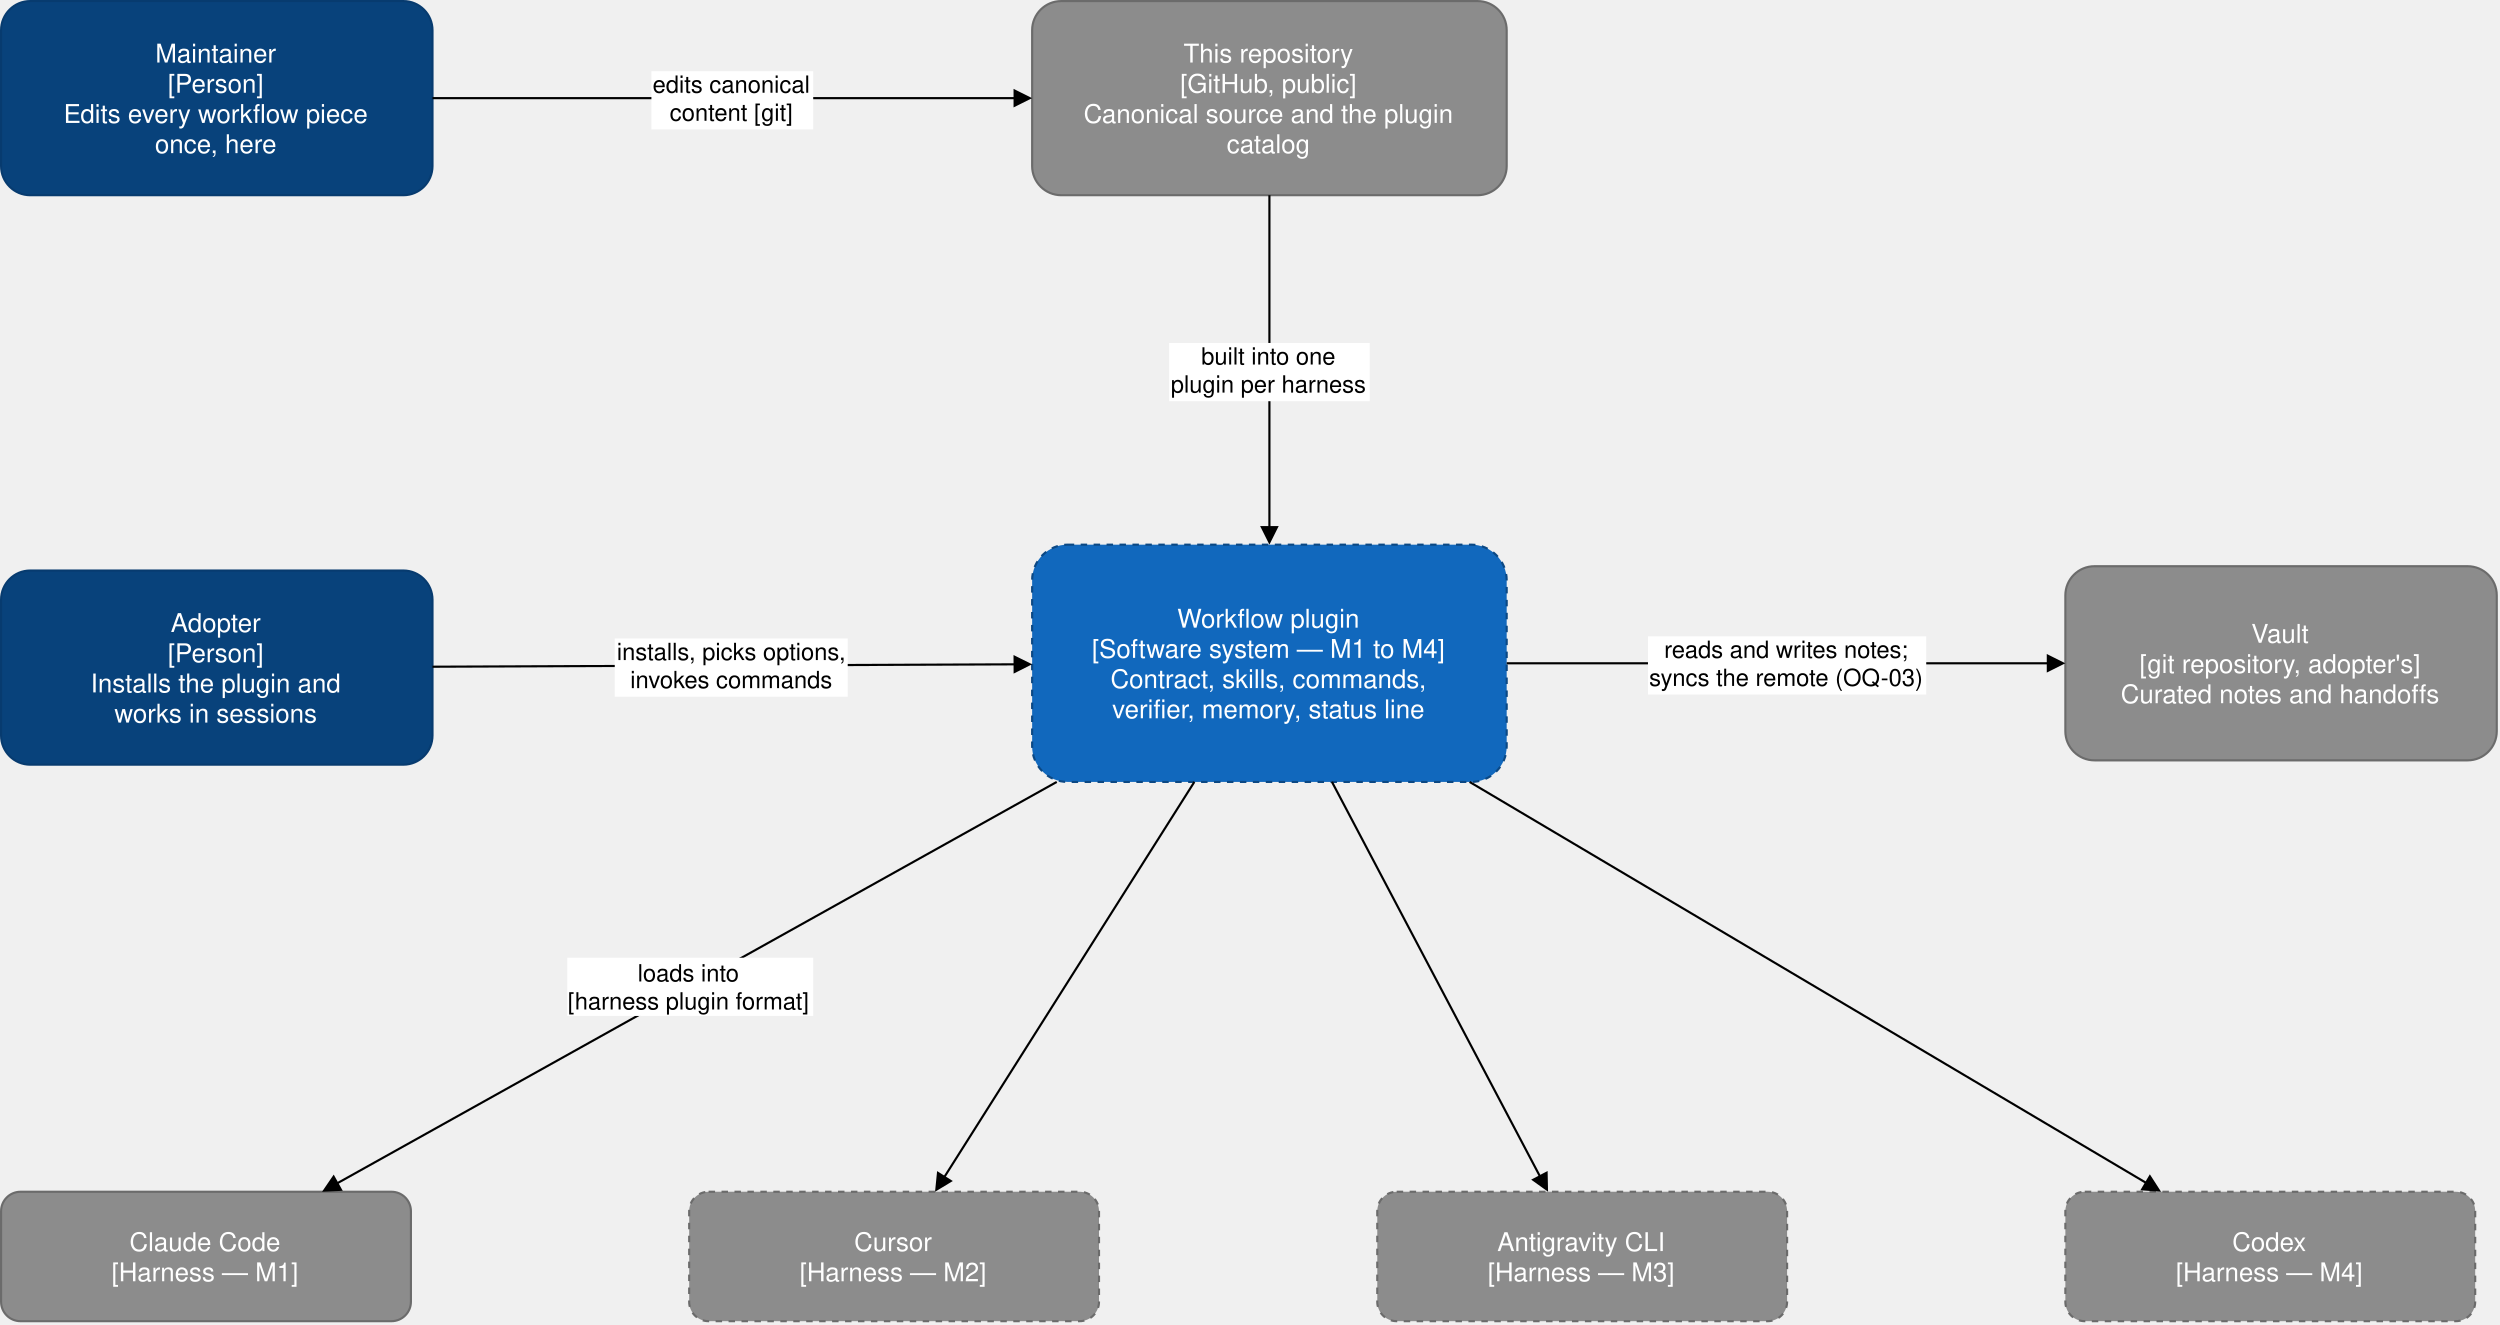
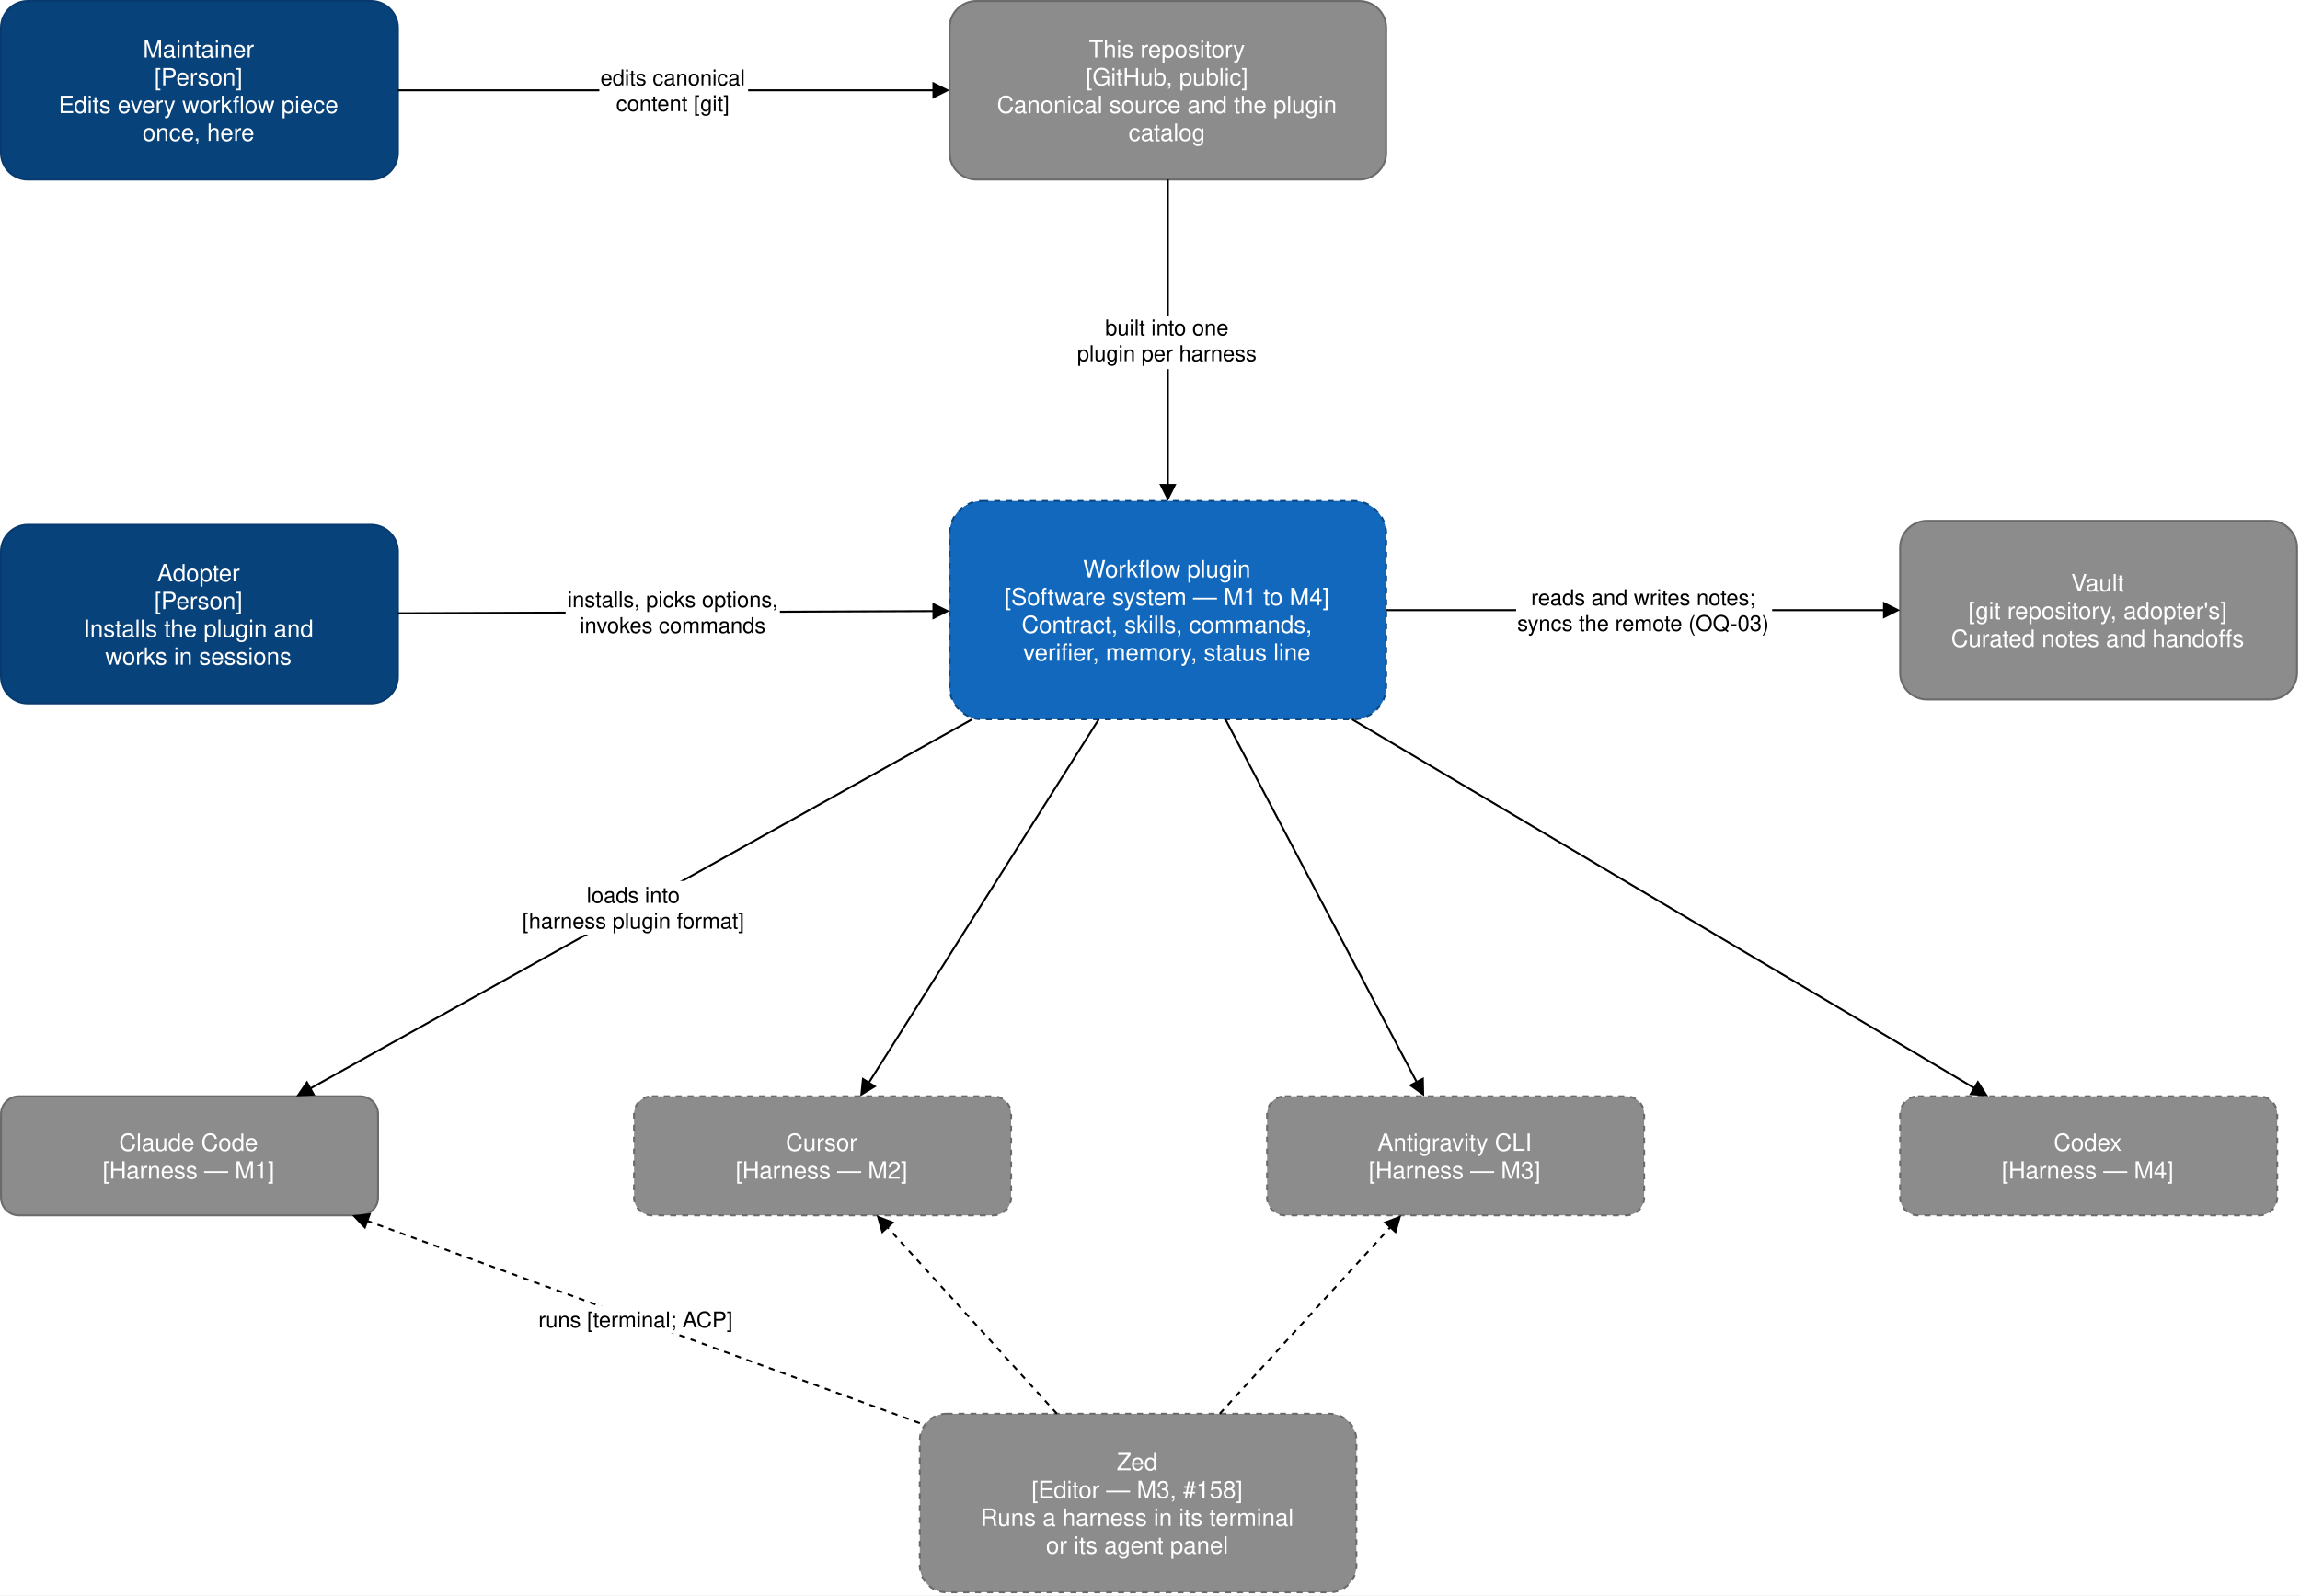
- <svg xmlns="http://www.w3.org/2000/svg" style="background: transparent; background-color: transparent; color-scheme: light;" version="1.1" width="1159px" height="614px" viewBox="0 0 1159 614" id="ge-svg-hb1WyORhxck95aqzEWlA" content="&lt;mxfile host=&quot;Electron&quot;&gt;&#10;  &lt;diagram name=&quot;Page-1&quot; id=&quot;0&quot;&gt;&#10;    &lt;mxGraphModel grid=&quot;0&quot; gridSize=&quot;10&quot; guides=&quot;1&quot; tooltips=&quot;1&quot; connect=&quot;1&quot; arrows=&quot;1&quot; fold=&quot;0&quot; page=&quot;0&quot; pageScale=&quot;1&quot; pageWidth=&quot;850&quot; pageHeight=&quot;1100&quot; background=&quot;#ffffff&quot; math=&quot;0&quot; shadow=&quot;0&quot;&gt;&#10;      &lt;root&gt;&#10;        &lt;mxCell id=&quot;0&quot; /&gt;&#10;        &lt;mxCell id=&quot;1&quot; parent=&quot;0&quot; /&gt;&#10;        &lt;mxCell id=&quot;c2&quot; parent=&quot;1&quot; style=&quot;rounded=1;fillColor=#08427b;fontColor=#ffffff;strokeColor=#073b6f;fontSize=12;html=0;&quot; value=&quot;Maintainer&amp;#xa;[Person]&amp;#xa;Edits every workflow piece&amp;#xa;once, here&quot; vertex=&quot;1&quot;&gt;&#10;          &lt;mxGeometry height=&quot;90&quot; width=&quot;200&quot; y=&quot;24&quot; as=&quot;geometry&quot; /&gt;&#10;        &lt;/mxCell&gt;&#10;        &lt;mxCell id=&quot;c3&quot; parent=&quot;1&quot; style=&quot;rounded=1;fillColor=#08427b;fontColor=#ffffff;strokeColor=#073b6f;fontSize=12;html=0;&quot; value=&quot;Adopter&amp;#xa;[Person]&amp;#xa;Installs the plugin and&amp;#xa;works in sessions&quot; vertex=&quot;1&quot;&gt;&#10;          &lt;mxGeometry height=&quot;90&quot; width=&quot;200&quot; y=&quot;288&quot; as=&quot;geometry&quot; /&gt;&#10;        &lt;/mxCell&gt;&#10;        &lt;mxCell id=&quot;c4&quot; parent=&quot;1&quot; style=&quot;rounded=1;fillColor=#8c8c8c;fontColor=#ffffff;strokeColor=#6b6b6b;fontSize=12;html=0;&quot; value=&quot;This repository&amp;#xa;[GitHub, public]&amp;#xa;Canonical source and the plugin&amp;#xa;catalog&quot; vertex=&quot;1&quot;&gt;&#10;          &lt;mxGeometry height=&quot;90&quot; width=&quot;220&quot; x=&quot;478&quot; y=&quot;24&quot; as=&quot;geometry&quot; /&gt;&#10;        &lt;/mxCell&gt;&#10;        &lt;mxCell id=&quot;c5&quot; parent=&quot;1&quot; style=&quot;rounded=1;fillColor=#1168bd;fontColor=#ffffff;strokeColor=#0b4884;fontSize=12;dashed=1;html=0;&quot; value=&quot;Workflow plugin&amp;#xa;[Software system — M1 to M4]&amp;#xa;Contract, skills, commands,&amp;#xa;verifier, memory, status line&quot; vertex=&quot;1&quot;&gt;&#10;          &lt;mxGeometry height=&quot;110&quot; width=&quot;220&quot; x=&quot;478&quot; y=&quot;276&quot; as=&quot;geometry&quot; /&gt;&#10;        &lt;/mxCell&gt;&#10;        &lt;mxCell id=&quot;c6&quot; parent=&quot;1&quot; style=&quot;rounded=1;fillColor=#8c8c8c;fontColor=#ffffff;strokeColor=#6b6b6b;fontSize=12;html=0;&quot; value=&quot;Claude Code&amp;#xa;[Harness — M1]&quot; vertex=&quot;1&quot;&gt;&#10;          &lt;mxGeometry height=&quot;60&quot; width=&quot;190&quot; y=&quot;576&quot; as=&quot;geometry&quot; /&gt;&#10;        &lt;/mxCell&gt;&#10;        &lt;mxCell id=&quot;c7&quot; parent=&quot;1&quot; style=&quot;rounded=1;fillColor=#8c8c8c;fontColor=#ffffff;strokeColor=#6b6b6b;fontSize=12;dashed=1;html=0;&quot; value=&quot;Cursor&amp;#xa;[Harness — M2]&quot; vertex=&quot;1&quot;&gt;&#10;          &lt;mxGeometry height=&quot;60&quot; width=&quot;190&quot; x=&quot;319&quot; y=&quot;576&quot; as=&quot;geometry&quot; /&gt;&#10;        &lt;/mxCell&gt;&#10;        &lt;mxCell id=&quot;c8&quot; parent=&quot;1&quot; style=&quot;rounded=1;fillColor=#8c8c8c;fontColor=#ffffff;strokeColor=#6b6b6b;fontSize=12;dashed=1;html=0;&quot; value=&quot;Antigravity CLI&amp;#xa;[Harness — M3]&quot; vertex=&quot;1&quot;&gt;&#10;          &lt;mxGeometry height=&quot;60&quot; width=&quot;190&quot; x=&quot;638&quot; y=&quot;576&quot; as=&quot;geometry&quot; /&gt;&#10;        &lt;/mxCell&gt;&#10;        &lt;mxCell id=&quot;c9&quot; parent=&quot;1&quot; style=&quot;rounded=1;fillColor=#8c8c8c;fontColor=#ffffff;strokeColor=#6b6b6b;fontSize=12;dashed=1;html=0;&quot; value=&quot;Codex&amp;#xa;[Harness — M4]&quot; vertex=&quot;1&quot;&gt;&#10;          &lt;mxGeometry height=&quot;60&quot; width=&quot;190&quot; x=&quot;957&quot; y=&quot;576&quot; as=&quot;geometry&quot; /&gt;&#10;        &lt;/mxCell&gt;&#10;        &lt;mxCell id=&quot;c11&quot; parent=&quot;1&quot; style=&quot;rounded=1;fillColor=#8c8c8c;fontColor=#ffffff;strokeColor=#6b6b6b;fontSize=12;html=0;&quot; value=&quot;Vault&amp;#xa;[git repository, adopter&amp;#39;s]&amp;#xa;Curated notes and handoffs&quot; vertex=&quot;1&quot;&gt;&#10;          &lt;mxGeometry height=&quot;90&quot; width=&quot;200&quot; x=&quot;957&quot; y=&quot;286&quot; as=&quot;geometry&quot; /&gt;&#10;        &lt;/mxCell&gt;&#10;        &lt;mxCell id=&quot;c12&quot; edge=&quot;1&quot; parent=&quot;1&quot; source=&quot;c2&quot; style=&quot;endArrow=block;endFill=1;html=0;fontSize=11;labelBackgroundColor=#ffffff;&quot; target=&quot;c4&quot; value=&quot;edits canonical&amp;#xa;content [git]&quot;&gt;&#10;          &lt;mxGeometry relative=&quot;1&quot; as=&quot;geometry&quot; /&gt;&#10;        &lt;/mxCell&gt;&#10;        &lt;mxCell id=&quot;c13&quot; edge=&quot;1&quot; parent=&quot;1&quot; source=&quot;c3&quot; style=&quot;endArrow=block;endFill=1;html=0;fontSize=11;labelBackgroundColor=#ffffff;&quot; target=&quot;c5&quot; value=&quot;installs, picks options,&amp;#xa;invokes commands&quot;&gt;&#10;          &lt;mxGeometry relative=&quot;1&quot; as=&quot;geometry&quot; /&gt;&#10;        &lt;/mxCell&gt;&#10;        &lt;mxCell id=&quot;c14&quot; edge=&quot;1&quot; parent=&quot;1&quot; source=&quot;c4&quot; style=&quot;endArrow=block;endFill=1;html=0;fontSize=11;labelBackgroundColor=#ffffff;&quot; target=&quot;c5&quot; value=&quot;built into one&amp;#xa;plugin per harness&quot;&gt;&#10;          &lt;mxGeometry relative=&quot;1&quot; as=&quot;geometry&quot; /&gt;&#10;        &lt;/mxCell&gt;&#10;        &lt;mxCell id=&quot;c15&quot; edge=&quot;1&quot; parent=&quot;1&quot; source=&quot;c5&quot; style=&quot;endArrow=block;endFill=1;html=0;fontSize=11;labelBackgroundColor=#ffffff;&quot; target=&quot;c6&quot; value=&quot;loads into&amp;#xa;[harness plugin format]&quot;&gt;&#10;          &lt;mxGeometry relative=&quot;1&quot; as=&quot;geometry&quot; /&gt;&#10;        &lt;/mxCell&gt;&#10;        &lt;mxCell id=&quot;c16&quot; edge=&quot;1&quot; parent=&quot;1&quot; source=&quot;c5&quot; style=&quot;endArrow=block;endFill=1;html=0;fontSize=11;labelBackgroundColor=#ffffff;&quot; target=&quot;c7&quot; value=&quot;&quot;&gt;&#10;          &lt;mxGeometry relative=&quot;1&quot; as=&quot;geometry&quot; /&gt;&#10;        &lt;/mxCell&gt;&#10;        &lt;mxCell id=&quot;c17&quot; edge=&quot;1&quot; parent=&quot;1&quot; source=&quot;c5&quot; style=&quot;endArrow=block;endFill=1;html=0;fontSize=11;labelBackgroundColor=#ffffff;&quot; target=&quot;c8&quot; value=&quot;&quot;&gt;&#10;          &lt;mxGeometry relative=&quot;1&quot; as=&quot;geometry&quot; /&gt;&#10;        &lt;/mxCell&gt;&#10;        &lt;mxCell id=&quot;c18&quot; edge=&quot;1&quot; parent=&quot;1&quot; source=&quot;c5&quot; style=&quot;endArrow=block;endFill=1;html=0;fontSize=11;labelBackgroundColor=#ffffff;&quot; target=&quot;c9&quot; value=&quot;&quot;&gt;&#10;          &lt;mxGeometry relative=&quot;1&quot; as=&quot;geometry&quot; /&gt;&#10;        &lt;/mxCell&gt;&#10;        &lt;mxCell id=&quot;c20&quot; edge=&quot;1&quot; parent=&quot;1&quot; source=&quot;c5&quot; style=&quot;endArrow=block;endFill=1;html=0;fontSize=11;labelBackgroundColor=#ffffff;&quot; target=&quot;c11&quot; value=&quot;reads and writes notes;&amp;#xa;syncs the remote (OQ-03)&quot;&gt;&#10;          &lt;mxGeometry relative=&quot;1&quot; as=&quot;geometry&quot; /&gt;&#10;        &lt;/mxCell&gt;&#10;      &lt;/root&gt;&#10;    &lt;/mxGraphModel&gt;&#10;  &lt;/diagram&gt;&#10;&lt;/mxfile&gt;&#10;">
-   <style type="text/css">@supports (color: light-dark(#000, #fff)) { #ge-svg-hb1WyORhxck95aqzEWlA { --ge-adaptive-fg: light-dark(#000000, var(--ge-light-color, #ffffff)); } }</style>
+ <svg xmlns="http://www.w3.org/2000/svg" style="background: #ffffff; background-color: #ffffff; color-scheme: light;" version="1.1" width="1159px" height="804px" viewBox="0 0 1159 804" content="&lt;mxfile host=&quot;Electron&quot;&gt;&#10;  &lt;diagram name=&quot;Page-1&quot; id=&quot;0&quot;&gt;&#10;    &lt;mxGraphModel grid=&quot;0&quot; gridSize=&quot;10&quot; guides=&quot;1&quot; tooltips=&quot;1&quot; connect=&quot;1&quot; arrows=&quot;1&quot; fold=&quot;0&quot; page=&quot;0&quot; pageScale=&quot;1&quot; pageWidth=&quot;850&quot; pageHeight=&quot;1100&quot; background=&quot;#ffffff&quot; math=&quot;0&quot; shadow=&quot;0&quot;&gt;&#10;      &lt;root&gt;&#10;        &lt;mxCell id=&quot;0&quot; /&gt;&#10;        &lt;mxCell id=&quot;1&quot; parent=&quot;0&quot; /&gt;&#10;        &lt;mxCell id=&quot;c2&quot; parent=&quot;1&quot; style=&quot;rounded=1;fillColor=#08427b;fontColor=#ffffff;strokeColor=#073b6f;fontSize=12;html=0;&quot; value=&quot;Maintainer&amp;#xa;[Person]&amp;#xa;Edits every workflow piece&amp;#xa;once, here&quot; vertex=&quot;1&quot;&gt;&#10;          &lt;mxGeometry height=&quot;90&quot; width=&quot;200&quot; y=&quot;24&quot; as=&quot;geometry&quot; /&gt;&#10;        &lt;/mxCell&gt;&#10;        &lt;mxCell id=&quot;c3&quot; parent=&quot;1&quot; style=&quot;rounded=1;fillColor=#08427b;fontColor=#ffffff;strokeColor=#073b6f;fontSize=12;html=0;&quot; value=&quot;Adopter&amp;#xa;[Person]&amp;#xa;Installs the plugin and&amp;#xa;works in sessions&quot; vertex=&quot;1&quot;&gt;&#10;          &lt;mxGeometry height=&quot;90&quot; width=&quot;200&quot; y=&quot;288&quot; as=&quot;geometry&quot; /&gt;&#10;        &lt;/mxCell&gt;&#10;        &lt;mxCell id=&quot;c4&quot; parent=&quot;1&quot; style=&quot;rounded=1;fillColor=#8c8c8c;fontColor=#ffffff;strokeColor=#6b6b6b;fontSize=12;html=0;&quot; value=&quot;This repository&amp;#xa;[GitHub, public]&amp;#xa;Canonical source and the plugin&amp;#xa;catalog&quot; vertex=&quot;1&quot;&gt;&#10;          &lt;mxGeometry height=&quot;90&quot; width=&quot;220&quot; x=&quot;478&quot; y=&quot;24&quot; as=&quot;geometry&quot; /&gt;&#10;        &lt;/mxCell&gt;&#10;        &lt;mxCell id=&quot;c5&quot; parent=&quot;1&quot; style=&quot;rounded=1;fillColor=#1168bd;fontColor=#ffffff;strokeColor=#0b4884;fontSize=12;dashed=1;html=0;&quot; value=&quot;Workflow plugin&amp;#xa;[Software system — M1 to M4]&amp;#xa;Contract, skills, commands,&amp;#xa;verifier, memory, status line&quot; vertex=&quot;1&quot;&gt;&#10;          &lt;mxGeometry height=&quot;110&quot; width=&quot;220&quot; x=&quot;478&quot; y=&quot;276&quot; as=&quot;geometry&quot; /&gt;&#10;        &lt;/mxCell&gt;&#10;        &lt;mxCell id=&quot;c6&quot; parent=&quot;1&quot; style=&quot;rounded=1;fillColor=#8c8c8c;fontColor=#ffffff;strokeColor=#6b6b6b;fontSize=12;html=0;&quot; value=&quot;Claude Code&amp;#xa;[Harness — M1]&quot; vertex=&quot;1&quot;&gt;&#10;          &lt;mxGeometry height=&quot;60&quot; width=&quot;190&quot; y=&quot;576&quot; as=&quot;geometry&quot; /&gt;&#10;        &lt;/mxCell&gt;&#10;        &lt;mxCell id=&quot;c7&quot; parent=&quot;1&quot; style=&quot;rounded=1;fillColor=#8c8c8c;fontColor=#ffffff;strokeColor=#6b6b6b;fontSize=12;dashed=1;html=0;&quot; value=&quot;Cursor&amp;#xa;[Harness — M2]&quot; vertex=&quot;1&quot;&gt;&#10;          &lt;mxGeometry height=&quot;60&quot; width=&quot;190&quot; x=&quot;319&quot; y=&quot;576&quot; as=&quot;geometry&quot; /&gt;&#10;        &lt;/mxCell&gt;&#10;        &lt;mxCell id=&quot;c8&quot; parent=&quot;1&quot; style=&quot;rounded=1;fillColor=#8c8c8c;fontColor=#ffffff;strokeColor=#6b6b6b;fontSize=12;dashed=1;html=0;&quot; value=&quot;Antigravity CLI&amp;#xa;[Harness — M3]&quot; vertex=&quot;1&quot;&gt;&#10;          &lt;mxGeometry height=&quot;60&quot; width=&quot;190&quot; x=&quot;638&quot; y=&quot;576&quot; as=&quot;geometry&quot; /&gt;&#10;        &lt;/mxCell&gt;&#10;        &lt;mxCell id=&quot;c9&quot; parent=&quot;1&quot; style=&quot;rounded=1;fillColor=#8c8c8c;fontColor=#ffffff;strokeColor=#6b6b6b;fontSize=12;dashed=1;html=0;&quot; value=&quot;Codex&amp;#xa;[Harness — M4]&quot; vertex=&quot;1&quot;&gt;&#10;          &lt;mxGeometry height=&quot;60&quot; width=&quot;190&quot; x=&quot;957&quot; y=&quot;576&quot; as=&quot;geometry&quot; /&gt;&#10;        &lt;/mxCell&gt;&#10;        &lt;mxCell id=&quot;c11&quot; parent=&quot;1&quot; style=&quot;rounded=1;fillColor=#8c8c8c;fontColor=#ffffff;strokeColor=#6b6b6b;fontSize=12;html=0;&quot; value=&quot;Vault&amp;#xa;[git repository, adopter&amp;#39;s]&amp;#xa;Curated notes and handoffs&quot; vertex=&quot;1&quot;&gt;&#10;          &lt;mxGeometry height=&quot;90&quot; width=&quot;200&quot; x=&quot;957&quot; y=&quot;286&quot; as=&quot;geometry&quot; /&gt;&#10;        &lt;/mxCell&gt;&#10;        &lt;mxCell id=&quot;c12&quot; edge=&quot;1&quot; parent=&quot;1&quot; source=&quot;c2&quot; style=&quot;endArrow=block;endFill=1;html=0;fontSize=11;labelBackgroundColor=#ffffff;&quot; target=&quot;c4&quot; value=&quot;edits canonical&amp;#xa;content [git]&quot;&gt;&#10;          &lt;mxGeometry relative=&quot;1&quot; as=&quot;geometry&quot; /&gt;&#10;        &lt;/mxCell&gt;&#10;        &lt;mxCell id=&quot;c13&quot; edge=&quot;1&quot; parent=&quot;1&quot; source=&quot;c3&quot; style=&quot;endArrow=block;endFill=1;html=0;fontSize=11;labelBackgroundColor=#ffffff;&quot; target=&quot;c5&quot; value=&quot;installs, picks options,&amp;#xa;invokes commands&quot;&gt;&#10;          &lt;mxGeometry relative=&quot;1&quot; as=&quot;geometry&quot; /&gt;&#10;        &lt;/mxCell&gt;&#10;        &lt;mxCell id=&quot;c14&quot; edge=&quot;1&quot; parent=&quot;1&quot; source=&quot;c4&quot; style=&quot;endArrow=block;endFill=1;html=0;fontSize=11;labelBackgroundColor=#ffffff;&quot; target=&quot;c5&quot; value=&quot;built into one&amp;#xa;plugin per harness&quot;&gt;&#10;          &lt;mxGeometry relative=&quot;1&quot; as=&quot;geometry&quot; /&gt;&#10;        &lt;/mxCell&gt;&#10;        &lt;mxCell id=&quot;c15&quot; edge=&quot;1&quot; parent=&quot;1&quot; source=&quot;c5&quot; style=&quot;endArrow=block;endFill=1;html=0;fontSize=11;labelBackgroundColor=#ffffff;&quot; target=&quot;c6&quot; value=&quot;loads into&amp;#xa;[harness plugin format]&quot;&gt;&#10;          &lt;mxGeometry relative=&quot;1&quot; as=&quot;geometry&quot; /&gt;&#10;        &lt;/mxCell&gt;&#10;        &lt;mxCell id=&quot;c16&quot; edge=&quot;1&quot; parent=&quot;1&quot; source=&quot;c5&quot; style=&quot;endArrow=block;endFill=1;html=0;fontSize=11;labelBackgroundColor=#ffffff;&quot; target=&quot;c7&quot; value=&quot;&quot;&gt;&#10;          &lt;mxGeometry relative=&quot;1&quot; as=&quot;geometry&quot; /&gt;&#10;        &lt;/mxCell&gt;&#10;        &lt;mxCell id=&quot;c17&quot; edge=&quot;1&quot; parent=&quot;1&quot; source=&quot;c5&quot; style=&quot;endArrow=block;endFill=1;html=0;fontSize=11;labelBackgroundColor=#ffffff;&quot; target=&quot;c8&quot; value=&quot;&quot;&gt;&#10;          &lt;mxGeometry relative=&quot;1&quot; as=&quot;geometry&quot; /&gt;&#10;        &lt;/mxCell&gt;&#10;        &lt;mxCell id=&quot;c18&quot; edge=&quot;1&quot; parent=&quot;1&quot; source=&quot;c5&quot; style=&quot;endArrow=block;endFill=1;html=0;fontSize=11;labelBackgroundColor=#ffffff;&quot; target=&quot;c9&quot; value=&quot;&quot;&gt;&#10;          &lt;mxGeometry relative=&quot;1&quot; as=&quot;geometry&quot; /&gt;&#10;        &lt;/mxCell&gt;&#10;        &lt;mxCell id=&quot;c20&quot; edge=&quot;1&quot; parent=&quot;1&quot; source=&quot;c5&quot; style=&quot;endArrow=block;endFill=1;html=0;fontSize=11;labelBackgroundColor=#ffffff;&quot; target=&quot;c11&quot; value=&quot;reads and writes notes;&amp;#xa;syncs the remote (OQ-03)&quot;&gt;&#10;          &lt;mxGeometry relative=&quot;1&quot; as=&quot;geometry&quot; /&gt;&#10;        &lt;/mxCell&gt;&#10;        &lt;mxCell id=&quot;c21&quot; parent=&quot;1&quot; style=&quot;rounded=1;fillColor=#8c8c8c;fontColor=#ffffff;strokeColor=#6b6b6b;fontSize=12;dashed=1;html=0;&quot; value=&quot;Zed&amp;#xa;[Editor — M3, #158]&amp;#xa;Runs a harness in its terminal&amp;#xa;or its agent panel&quot; vertex=&quot;1&quot;&gt;&#10;          &lt;mxGeometry height=&quot;90&quot; width=&quot;220&quot; x=&quot;463&quot; y=&quot;736&quot; as=&quot;geometry&quot; /&gt;&#10;        &lt;/mxCell&gt;&#10;        &lt;mxCell id=&quot;c22&quot; edge=&quot;1&quot; parent=&quot;1&quot; source=&quot;c21&quot; style=&quot;endArrow=block;endFill=1;html=0;fontSize=11;labelBackgroundColor=#ffffff;dashed=1;&quot; target=&quot;c6&quot; value=&quot;runs [terminal; ACP]&quot;&gt;&#10;          &lt;mxGeometry relative=&quot;1&quot; as=&quot;geometry&quot; /&gt;&#10;        &lt;/mxCell&gt;&#10;        &lt;mxCell id=&quot;c23&quot; edge=&quot;1&quot; parent=&quot;1&quot; source=&quot;c21&quot; style=&quot;endArrow=block;endFill=1;html=0;fontSize=11;labelBackgroundColor=#ffffff;dashed=1;&quot; target=&quot;c7&quot; value=&quot;&quot;&gt;&#10;          &lt;mxGeometry relative=&quot;1&quot; as=&quot;geometry&quot; /&gt;&#10;        &lt;/mxCell&gt;&#10;        &lt;mxCell id=&quot;c24&quot; edge=&quot;1&quot; parent=&quot;1&quot; source=&quot;c21&quot; style=&quot;endArrow=block;endFill=1;html=0;fontSize=11;labelBackgroundColor=#ffffff;dashed=1;&quot; target=&quot;c8&quot; value=&quot;&quot;&gt;&#10;          &lt;mxGeometry relative=&quot;1&quot; as=&quot;geometry&quot; /&gt;&#10;        &lt;/mxCell&gt;&#10;      &lt;/root&gt;&#10;    &lt;/mxGraphModel&gt;&#10;  &lt;/diagram&gt;&#10;&lt;/mxfile&gt;&#10;">
  <defs />
+   <rect fill="#ffffff" width="100%" height="100%" x="0" y="0" style="fill: rgb(255, 255, 255);" />
  <g>
    <g data-cell-id="0">
      <g data-cell-id="1">
        <g data-cell-id="c2">
          <g transform="translate(0.5,0.5)">
-             <rect x="0" y="0" width="200" height="90" rx="13.5" ry="13.5" fill="#08427b" stroke="#073b6f" pointer-events="all" style="fill: light-dark(rgb(8, 66, 123), rgb(144, 194, 243)); stroke: light-dark(rgb(7, 59, 111), rgb(154, 199, 243));" />
-           </g>
-           <g>
-             <g fill="#ffffff" font-family="Helvetica" text-anchor="middle" font-size="12px" style="fill: light-dark(rgb(255, 255, 255), rgb(18, 18, 18));">
+             <rect x="0" y="0" width="200" height="90" rx="13.5" ry="13.5" fill="#08427b" stroke="#073b6f" pointer-events="all" style="fill: rgb(8, 66, 123); stroke: rgb(7, 59, 111);" />
+           </g>
+           <g>
+             <g fill="#ffffff" font-family="Helvetica" text-anchor="middle" font-size="12px" style="fill: rgb(255, 255, 255);">
              <text x="100" y="29">Maintainer</text>
              <text x="100" y="43">[Person]</text>
              <text x="100" y="57">Edits every workflow piece</text>
              <text x="100" y="71">once, here</text>
            </g>
          </g>
        </g>
        <g data-cell-id="c3">
          <g transform="translate(0.5,0.5)">
-             <rect x="0" y="264" width="200" height="90" rx="13.5" ry="13.5" fill="#08427b" stroke="#073b6f" pointer-events="all" style="fill: light-dark(rgb(8, 66, 123), rgb(144, 194, 243)); stroke: light-dark(rgb(7, 59, 111), rgb(154, 199, 243));" />
-           </g>
-           <g>
-             <g fill="#ffffff" font-family="Helvetica" text-anchor="middle" font-size="12px" style="fill: light-dark(rgb(255, 255, 255), rgb(18, 18, 18));">
+             <rect x="0" y="264" width="200" height="90" rx="13.5" ry="13.5" fill="#08427b" stroke="#073b6f" pointer-events="all" style="fill: rgb(8, 66, 123); stroke: rgb(7, 59, 111);" />
+           </g>
+           <g>
+             <g fill="#ffffff" font-family="Helvetica" text-anchor="middle" font-size="12px" style="fill: rgb(255, 255, 255);">
              <text x="100" y="293">Adopter</text>
              <text x="100" y="307">[Person]</text>
              <text x="100" y="321">Installs the plugin and</text>
              <text x="100" y="335">works in sessions</text>
            </g>
          </g>
        </g>
        <g data-cell-id="c4">
          <g transform="translate(0.5,0.5)">
-             <rect x="478" y="0" width="220" height="90" rx="13.5" ry="13.5" fill="#8c8c8c" stroke="#6b6b6b" pointer-events="all" style="fill: light-dark(rgb(140, 140, 140), rgb(117, 117, 117)); stroke: light-dark(rgb(107, 107, 107), rgb(145, 145, 145));" />
-           </g>
-           <g>
-             <g fill="#ffffff" font-family="Helvetica" text-anchor="middle" font-size="12px" style="fill: light-dark(rgb(255, 255, 255), rgb(18, 18, 18));">
+             <rect x="478" y="0" width="220" height="90" rx="13.5" ry="13.5" fill="#8c8c8c" stroke="#6b6b6b" pointer-events="all" style="fill: rgb(140, 140, 140); stroke: rgb(107, 107, 107);" />
+           </g>
+           <g>
+             <g fill="#ffffff" font-family="Helvetica" text-anchor="middle" font-size="12px" style="fill: rgb(255, 255, 255);">
              <text x="588" y="29">This repository</text>
              <text x="588" y="43">[GitHub, public]</text>
              <text x="588" y="57">Canonical source and the plugin</text>
              <text x="588" y="71">catalog</text>
            </g>
          </g>
        </g>
        <g data-cell-id="c5">
          <g transform="translate(0.5,0.5)">
-             <rect x="478" y="252" width="220" height="110" rx="16.5" ry="16.5" fill="#1168bd" stroke="#0b4884" stroke-dasharray="3 3" pointer-events="all" style="fill: light-dark(rgb(17, 104, 189), rgb(94, 169, 242)); stroke: light-dark(rgb(11, 72, 132), rgb(137, 190, 241));" />
-           </g>
-           <g>
-             <g fill="#ffffff" font-family="Helvetica" text-anchor="middle" font-size="12px" style="fill: light-dark(rgb(255, 255, 255), rgb(18, 18, 18));">
+             <rect x="478" y="252" width="220" height="110" rx="16.5" ry="16.5" fill="#1168bd" stroke="#0b4884" stroke-dasharray="3 3" pointer-events="all" style="fill: rgb(17, 104, 189); stroke: rgb(11, 72, 132);" />
+           </g>
+           <g>
+             <g fill="#ffffff" font-family="Helvetica" text-anchor="middle" font-size="12px" style="fill: rgb(255, 255, 255);">
              <text x="588" y="291">Workflow plugin</text>
              <text x="588" y="305">[Software system — M1 to M4]</text>
              <text x="588" y="319">Contract, skills, commands,</text>
              <text x="588" y="333">verifier, memory, status line</text>
            </g>
          </g>
        </g>
        <g data-cell-id="c6">
          <g transform="translate(0.5,0.5)">
-             <rect x="0" y="552" width="190" height="60" rx="9" ry="9" fill="#8c8c8c" stroke="#6b6b6b" pointer-events="all" style="fill: light-dark(rgb(140, 140, 140), rgb(117, 117, 117)); stroke: light-dark(rgb(107, 107, 107), rgb(145, 145, 145));" />
-           </g>
-           <g>
-             <g fill="#ffffff" font-family="Helvetica" text-anchor="middle" font-size="12px" style="fill: light-dark(rgb(255, 255, 255), rgb(18, 18, 18));">
+             <rect x="0" y="552" width="190" height="60" rx="9" ry="9" fill="#8c8c8c" stroke="#6b6b6b" pointer-events="all" style="fill: rgb(140, 140, 140); stroke: rgb(107, 107, 107);" />
+           </g>
+           <g>
+             <g fill="#ffffff" font-family="Helvetica" text-anchor="middle" font-size="12px" style="fill: rgb(255, 255, 255);">
              <text x="95" y="580">Claude Code</text>
              <text x="95" y="594">[Harness — M1]</text>
            </g>
          </g>
        </g>
        <g data-cell-id="c7">
          <g transform="translate(0.5,0.5)">
-             <rect x="319" y="552" width="190" height="60" rx="9" ry="9" fill="#8c8c8c" stroke="#6b6b6b" stroke-dasharray="3 3" pointer-events="all" style="fill: light-dark(rgb(140, 140, 140), rgb(117, 117, 117)); stroke: light-dark(rgb(107, 107, 107), rgb(145, 145, 145));" />
-           </g>
-           <g>
-             <g fill="#ffffff" font-family="Helvetica" text-anchor="middle" font-size="12px" style="fill: light-dark(rgb(255, 255, 255), rgb(18, 18, 18));">
+             <rect x="319" y="552" width="190" height="60" rx="9" ry="9" fill="#8c8c8c" stroke="#6b6b6b" stroke-dasharray="3 3" pointer-events="all" style="fill: rgb(140, 140, 140); stroke: rgb(107, 107, 107);" />
+           </g>
+           <g>
+             <g fill="#ffffff" font-family="Helvetica" text-anchor="middle" font-size="12px" style="fill: rgb(255, 255, 255);">
              <text x="414" y="580">Cursor</text>
              <text x="414" y="594">[Harness — M2]</text>
            </g>
          </g>
        </g>
        <g data-cell-id="c8">
          <g transform="translate(0.5,0.5)">
-             <rect x="638" y="552" width="190" height="60" rx="9" ry="9" fill="#8c8c8c" stroke="#6b6b6b" stroke-dasharray="3 3" pointer-events="all" style="fill: light-dark(rgb(140, 140, 140), rgb(117, 117, 117)); stroke: light-dark(rgb(107, 107, 107), rgb(145, 145, 145));" />
-           </g>
-           <g>
-             <g fill="#ffffff" font-family="Helvetica" text-anchor="middle" font-size="12px" style="fill: light-dark(rgb(255, 255, 255), rgb(18, 18, 18));">
+             <rect x="638" y="552" width="190" height="60" rx="9" ry="9" fill="#8c8c8c" stroke="#6b6b6b" stroke-dasharray="3 3" pointer-events="all" style="fill: rgb(140, 140, 140); stroke: rgb(107, 107, 107);" />
+           </g>
+           <g>
+             <g fill="#ffffff" font-family="Helvetica" text-anchor="middle" font-size="12px" style="fill: rgb(255, 255, 255);">
              <text x="733" y="580">Antigravity CLI</text>
              <text x="733" y="594">[Harness — M3]</text>
            </g>
          </g>
        </g>
        <g data-cell-id="c9">
          <g transform="translate(0.5,0.5)">
-             <rect x="957" y="552" width="190" height="60" rx="9" ry="9" fill="#8c8c8c" stroke="#6b6b6b" stroke-dasharray="3 3" pointer-events="all" style="fill: light-dark(rgb(140, 140, 140), rgb(117, 117, 117)); stroke: light-dark(rgb(107, 107, 107), rgb(145, 145, 145));" />
-           </g>
-           <g>
-             <g fill="#ffffff" font-family="Helvetica" text-anchor="middle" font-size="12px" style="fill: light-dark(rgb(255, 255, 255), rgb(18, 18, 18));">
+             <rect x="957" y="552" width="190" height="60" rx="9" ry="9" fill="#8c8c8c" stroke="#6b6b6b" stroke-dasharray="3 3" pointer-events="all" style="fill: rgb(140, 140, 140); stroke: rgb(107, 107, 107);" />
+           </g>
+           <g>
+             <g fill="#ffffff" font-family="Helvetica" text-anchor="middle" font-size="12px" style="fill: rgb(255, 255, 255);">
              <text x="1052" y="580">Codex</text>
              <text x="1052" y="594">[Harness — M4]</text>
            </g>
          </g>
        </g>
        <g data-cell-id="c11">
          <g transform="translate(0.5,0.5)">
-             <rect x="957" y="262" width="200" height="90" rx="13.5" ry="13.5" fill="#8c8c8c" stroke="#6b6b6b" pointer-events="all" style="fill: light-dark(rgb(140, 140, 140), rgb(117, 117, 117)); stroke: light-dark(rgb(107, 107, 107), rgb(145, 145, 145));" />
-           </g>
-           <g>
-             <g fill="#ffffff" font-family="Helvetica" text-anchor="middle" font-size="12px" style="fill: light-dark(rgb(255, 255, 255), rgb(18, 18, 18));">
+             <rect x="957" y="262" width="200" height="90" rx="13.5" ry="13.5" fill="#8c8c8c" stroke="#6b6b6b" pointer-events="all" style="fill: rgb(140, 140, 140); stroke: rgb(107, 107, 107);" />
+           </g>
+           <g>
+             <g fill="#ffffff" font-family="Helvetica" text-anchor="middle" font-size="12px" style="fill: rgb(255, 255, 255);">
              <text x="1057" y="298">Vault</text>
              <text x="1057" y="312">[git repository, adopter's]</text>
              <text x="1057" y="326">Curated notes and handoffs</text>
            </g>
          </g>
        </g>
        <g data-cell-id="c12">
          <g transform="translate(0.5,0.5)">
-             <path d="M 200 45 L 469.88 45" fill="none" stroke="#000000" stroke-miterlimit="10" pointer-events="stroke" style="stroke: var(--ge-adaptive-fg, #000000);" />
-             <path d="M 476.88 45 L 469.88 48.5 L 469.88 41.5 Z" fill="#000000" stroke="#000000" stroke-miterlimit="10" pointer-events="all" style="fill: var(--ge-adaptive-fg, #000000); stroke: var(--ge-adaptive-fg, #000000);" />
-           </g>
-           <g>
-             <g fill="#000000" font-family="Helvetica" text-anchor="middle" font-size="11px" style="fill: var(--ge-adaptive-fg, #000000);">
-               <rect fill="#ffffff" stroke="none" x="302" y="33" width="75" height="27" stroke-width="0" style="fill: light-dark(rgb(255, 255, 255), rgb(18, 18, 18));" />
+             <path d="M 200 45 L 469.88 45" fill="none" stroke="#000000" stroke-miterlimit="10" pointer-events="stroke" style="stroke: rgb(0, 0, 0);" />
+             <path d="M 476.88 45 L 469.88 48.5 L 469.88 41.5 Z" fill="#000000" stroke="#000000" stroke-miterlimit="10" pointer-events="all" style="fill: rgb(0, 0, 0); stroke: rgb(0, 0, 0);" />
+           </g>
+           <g>
+             <g fill="#000000" font-family="Helvetica" text-anchor="middle" font-size="11px" style="fill: rgb(0, 0, 0);">
+               <rect fill="#ffffff" stroke="none" x="302" y="33" width="75" height="27" stroke-width="0" style="fill: rgb(255, 255, 255);" />
              <text x="339" y="43">edits canonical</text>
              <text x="339" y="56">content [git]</text>
            </g>
          </g>
        </g>
        <g data-cell-id="c13">
          <g transform="translate(0.5,0.5)">
-             <path d="M 200 308.59 L 469.88 307.48" fill="none" stroke="#000000" stroke-miterlimit="10" pointer-events="stroke" style="stroke: var(--ge-adaptive-fg, #000000);" />
-             <path d="M 476.88 307.46 L 469.9 310.98 L 469.87 303.98 Z" fill="#000000" stroke="#000000" stroke-miterlimit="10" pointer-events="all" style="fill: var(--ge-adaptive-fg, #000000); stroke: var(--ge-adaptive-fg, #000000);" />
-           </g>
-           <g>
-             <g fill="#000000" font-family="Helvetica" text-anchor="middle" font-size="11px" style="fill: var(--ge-adaptive-fg, #000000);">
-               <rect fill="#ffffff" stroke="none" x="285" y="296" width="108" height="27" stroke-width="0" style="fill: light-dark(rgb(255, 255, 255), rgb(18, 18, 18));" />
+             <path d="M 200 308.59 L 469.88 307.48" fill="none" stroke="#000000" stroke-miterlimit="10" pointer-events="stroke" style="stroke: rgb(0, 0, 0);" />
+             <path d="M 476.88 307.46 L 469.9 310.98 L 469.87 303.98 Z" fill="#000000" stroke="#000000" stroke-miterlimit="10" pointer-events="all" style="fill: rgb(0, 0, 0); stroke: rgb(0, 0, 0);" />
+           </g>
+           <g>
+             <g fill="#000000" font-family="Helvetica" text-anchor="middle" font-size="11px" style="fill: rgb(0, 0, 0);">
+               <rect fill="#ffffff" stroke="none" x="285" y="296" width="108" height="27" stroke-width="0" style="fill: rgb(255, 255, 255);" />
              <text x="339" y="306.02">installs, picks options,</text>
              <text x="339" y="319.02">invokes commands</text>
            </g>
          </g>
        </g>
        <g data-cell-id="c14">
          <g transform="translate(0.5,0.5)">
-             <path d="M 588 90 L 588 243.88" fill="none" stroke="#000000" stroke-miterlimit="10" pointer-events="stroke" style="stroke: var(--ge-adaptive-fg, #000000);" />
-             <path d="M 588 250.88 L 584.5 243.88 L 591.5 243.88 Z" fill="#000000" stroke="#000000" stroke-miterlimit="10" pointer-events="all" style="fill: var(--ge-adaptive-fg, #000000); stroke: var(--ge-adaptive-fg, #000000);" />
-           </g>
-           <g>
-             <g fill="#000000" font-family="Helvetica" text-anchor="middle" font-size="11px" style="fill: var(--ge-adaptive-fg, #000000);">
-               <rect fill="#ffffff" stroke="none" x="542" y="159" width="93" height="27" stroke-width="0" style="fill: light-dark(rgb(255, 255, 255), rgb(18, 18, 18));" />
+             <path d="M 588 90 L 588 243.88" fill="none" stroke="#000000" stroke-miterlimit="10" pointer-events="stroke" style="stroke: rgb(0, 0, 0);" />
+             <path d="M 588 250.88 L 584.5 243.88 L 591.5 243.88 Z" fill="#000000" stroke="#000000" stroke-miterlimit="10" pointer-events="all" style="fill: rgb(0, 0, 0); stroke: rgb(0, 0, 0);" />
+           </g>
+           <g>
+             <g fill="#000000" font-family="Helvetica" text-anchor="middle" font-size="11px" style="fill: rgb(0, 0, 0);">
+               <rect fill="#ffffff" stroke="none" x="542" y="159" width="93" height="27" stroke-width="0" style="fill: rgb(255, 255, 255);" />
              <text x="588" y="169">built into one</text>
              <text x="588" y="182">plugin per harness</text>
            </g>
          </g>
        </g>
        <g data-cell-id="c15">
          <g transform="translate(0.5,0.5)">
-             <path d="M 489.4 362 L 155.87 548.05" fill="none" stroke="#000000" stroke-miterlimit="10" pointer-events="stroke" style="stroke: var(--ge-adaptive-fg, #000000);" />
-             <path d="M 149.76 551.46 L 154.17 544.99 L 157.58 551.1 Z" fill="#000000" stroke="#000000" stroke-miterlimit="10" pointer-events="all" style="fill: var(--ge-adaptive-fg, #000000); stroke: var(--ge-adaptive-fg, #000000);" />
-           </g>
-           <g>
-             <g fill="#000000" font-family="Helvetica" text-anchor="middle" font-size="11px" style="fill: var(--ge-adaptive-fg, #000000);">
-               <rect fill="#ffffff" stroke="none" x="263" y="444" width="114" height="27" stroke-width="0" style="fill: light-dark(rgb(255, 255, 255), rgb(18, 18, 18));" />
+             <path d="M 489.4 362 L 155.87 548.05" fill="none" stroke="#000000" stroke-miterlimit="10" pointer-events="stroke" style="stroke: rgb(0, 0, 0);" />
+             <path d="M 149.76 551.46 L 154.17 544.99 L 157.58 551.1 Z" fill="#000000" stroke="#000000" stroke-miterlimit="10" pointer-events="all" style="fill: rgb(0, 0, 0); stroke: rgb(0, 0, 0);" />
+           </g>
+           <g>
+             <g fill="#000000" font-family="Helvetica" text-anchor="middle" font-size="11px" style="fill: rgb(0, 0, 0);">
+               <rect fill="#ffffff" stroke="none" x="263" y="444" width="114" height="27" stroke-width="0" style="fill: rgb(255, 255, 255);" />
              <text x="319.1" y="454.99">loads into</text>
              <text x="319.1" y="467.99">[harness plugin format]</text>
            </g>
          </g>
        </g>
        <g data-cell-id="c16">
          <g transform="translate(0.5,0.5)">
-             <path d="M 553.2 362 L 437.32 545.14" fill="none" stroke="#000000" stroke-miterlimit="10" pointer-events="stroke" style="stroke: var(--ge-adaptive-fg, #000000);" />
-             <path d="M 433.58 551.06 L 434.36 543.27 L 440.28 547.01 Z" fill="#000000" stroke="#000000" stroke-miterlimit="10" pointer-events="all" style="fill: var(--ge-adaptive-fg, #000000); stroke: var(--ge-adaptive-fg, #000000);" />
+             <path d="M 553.2 362 L 437.32 545.14" fill="none" stroke="#000000" stroke-miterlimit="10" pointer-events="stroke" style="stroke: rgb(0, 0, 0);" />
+             <path d="M 433.58 551.06 L 434.36 543.27 L 440.28 547.01 Z" fill="#000000" stroke="#000000" stroke-miterlimit="10" pointer-events="all" style="fill: rgb(0, 0, 0); stroke: rgb(0, 0, 0);" />
          </g>
        </g>
        <g data-cell-id="c17">
          <g transform="translate(0.5,0.5)">
-             <path d="M 617 362 L 713.4 544.82" fill="none" stroke="#000000" stroke-miterlimit="10" pointer-events="stroke" style="stroke: var(--ge-adaptive-fg, #000000);" />
-             <path d="M 716.66 551.01 L 710.3 546.45 L 716.49 543.19 Z" fill="#000000" stroke="#000000" stroke-miterlimit="10" pointer-events="all" style="fill: var(--ge-adaptive-fg, #000000); stroke: var(--ge-adaptive-fg, #000000);" />
+             <path d="M 617 362 L 713.4 544.82" fill="none" stroke="#000000" stroke-miterlimit="10" pointer-events="stroke" style="stroke: rgb(0, 0, 0);" />
+             <path d="M 716.66 551.01 L 710.3 546.45 L 716.49 543.19 Z" fill="#000000" stroke="#000000" stroke-miterlimit="10" pointer-events="all" style="fill: rgb(0, 0, 0); stroke: rgb(0, 0, 0);" />
          </g>
        </g>
        <g data-cell-id="c18">
          <g transform="translate(0.5,0.5)">
-             <path d="M 680.8 362 L 994.4 547.86" fill="none" stroke="#000000" stroke-miterlimit="10" pointer-events="stroke" style="stroke: var(--ge-adaptive-fg, #000000);" />
-             <path d="M 1000.42 551.43 L 992.61 550.87 L 996.18 544.85 Z" fill="#000000" stroke="#000000" stroke-miterlimit="10" pointer-events="all" style="fill: var(--ge-adaptive-fg, #000000); stroke: var(--ge-adaptive-fg, #000000);" />
+             <path d="M 680.8 362 L 994.4 547.86" fill="none" stroke="#000000" stroke-miterlimit="10" pointer-events="stroke" style="stroke: rgb(0, 0, 0);" />
+             <path d="M 1000.42 551.43 L 992.61 550.87 L 996.18 544.85 Z" fill="#000000" stroke="#000000" stroke-miterlimit="10" pointer-events="all" style="fill: rgb(0, 0, 0); stroke: rgb(0, 0, 0);" />
          </g>
        </g>
        <g data-cell-id="c20">
          <g transform="translate(0.5,0.5)">
-             <path d="M 698 307 L 948.88 307" fill="none" stroke="#000000" stroke-miterlimit="10" pointer-events="stroke" style="stroke: var(--ge-adaptive-fg, #000000);" />
-             <path d="M 955.88 307 L 948.88 310.5 L 948.88 303.5 Z" fill="#000000" stroke="#000000" stroke-miterlimit="10" pointer-events="all" style="fill: var(--ge-adaptive-fg, #000000); stroke: var(--ge-adaptive-fg, #000000);" />
-           </g>
-           <g>
-             <g fill="#000000" font-family="Helvetica" text-anchor="middle" font-size="11px" style="fill: var(--ge-adaptive-fg, #000000);">
-               <rect fill="#ffffff" stroke="none" x="764" y="295" width="129" height="27" stroke-width="0" style="fill: light-dark(rgb(255, 255, 255), rgb(18, 18, 18));" />
+             <path d="M 698 307 L 948.88 307" fill="none" stroke="#000000" stroke-miterlimit="10" pointer-events="stroke" style="stroke: rgb(0, 0, 0);" />
+             <path d="M 955.88 307 L 948.88 310.5 L 948.88 303.5 Z" fill="#000000" stroke="#000000" stroke-miterlimit="10" pointer-events="all" style="fill: rgb(0, 0, 0); stroke: rgb(0, 0, 0);" />
+           </g>
+           <g>
+             <g fill="#000000" font-family="Helvetica" text-anchor="middle" font-size="11px" style="fill: rgb(0, 0, 0);">
+               <rect fill="#ffffff" stroke="none" x="764" y="295" width="129" height="27" stroke-width="0" style="fill: rgb(255, 255, 255);" />
              <text x="828" y="305">reads and writes notes;</text>
              <text x="828" y="318">syncs the remote (OQ-03)</text>
            </g>
+           </g>
+         </g>
+         <g data-cell-id="c21">
+           <g transform="translate(0.5,0.5)">
+             <rect x="463" y="712" width="220" height="90" rx="13.5" ry="13.5" fill="#8c8c8c" stroke="#6b6b6b" stroke-dasharray="3 3" pointer-events="all" style="fill: rgb(140, 140, 140); stroke: rgb(107, 107, 107);" />
+           </g>
+           <g>
+             <g fill="#ffffff" font-family="Helvetica" text-anchor="middle" font-size="12px" style="fill: rgb(255, 255, 255);">
+               <text x="573" y="741">Zed</text>
+               <text x="573" y="755">[Editor — M3, #158]</text>
+               <text x="573" y="769">Runs a harness in its terminal</text>
+               <text x="573" y="783">or its agent panel</text>
+             </g>
+           </g>
+         </g>
+         <g data-cell-id="c22">
+           <g transform="translate(0.5,0.5)">
+             <path d="M 463 716.73 L 184.57 614.79" fill="none" stroke="#000000" stroke-miterlimit="10" stroke-dasharray="3 3" pointer-events="stroke" style="stroke: rgb(0, 0, 0);" />
+             <path d="M 177.99 612.38 L 185.77 611.5 L 183.36 618.08 Z" fill="#000000" stroke="#000000" stroke-miterlimit="10" pointer-events="all" style="fill: rgb(0, 0, 0); stroke: rgb(0, 0, 0);" />
+           </g>
+           <g>
+             <g fill="#000000" font-family="Helvetica" text-anchor="middle" font-size="11px" style="fill: rgb(0, 0, 0);">
+               <rect fill="#ffffff" stroke="none" x="271" y="658" width="100" height="14" stroke-width="0" style="fill: rgb(255, 255, 255);" />
+               <text x="320.27" y="668.97">runs [terminal; ACP]</text>
+             </g>
+           </g>
+         </g>
+         <g data-cell-id="c23">
+           <g transform="translate(0.5,0.5)">
+             <path d="M 532.11 712 L 446.72 618.01" fill="none" stroke="#000000" stroke-miterlimit="10" stroke-dasharray="3 3" pointer-events="stroke" style="stroke: rgb(0, 0, 0);" />
+             <path d="M 442.01 612.83 L 449.31 615.65 L 444.13 620.36 Z" fill="#000000" stroke="#000000" stroke-miterlimit="10" pointer-events="all" style="fill: rgb(0, 0, 0); stroke: rgb(0, 0, 0);" />
+           </g>
+         </g>
+         <g data-cell-id="c24">
+           <g transform="translate(0.5,0.5)">
+             <path d="M 614.14 712 L 700.09 617.99" fill="none" stroke="#000000" stroke-miterlimit="10" stroke-dasharray="3 3" pointer-events="stroke" style="stroke: rgb(0, 0, 0);" />
+             <path d="M 704.82 612.83 L 702.68 620.35 L 697.51 615.63 Z" fill="#000000" stroke="#000000" stroke-miterlimit="10" pointer-events="all" style="fill: rgb(0, 0, 0); stroke: rgb(0, 0, 0);" />
          </g>
        </g>
      </g>
    </g>
  </g>
</svg>
